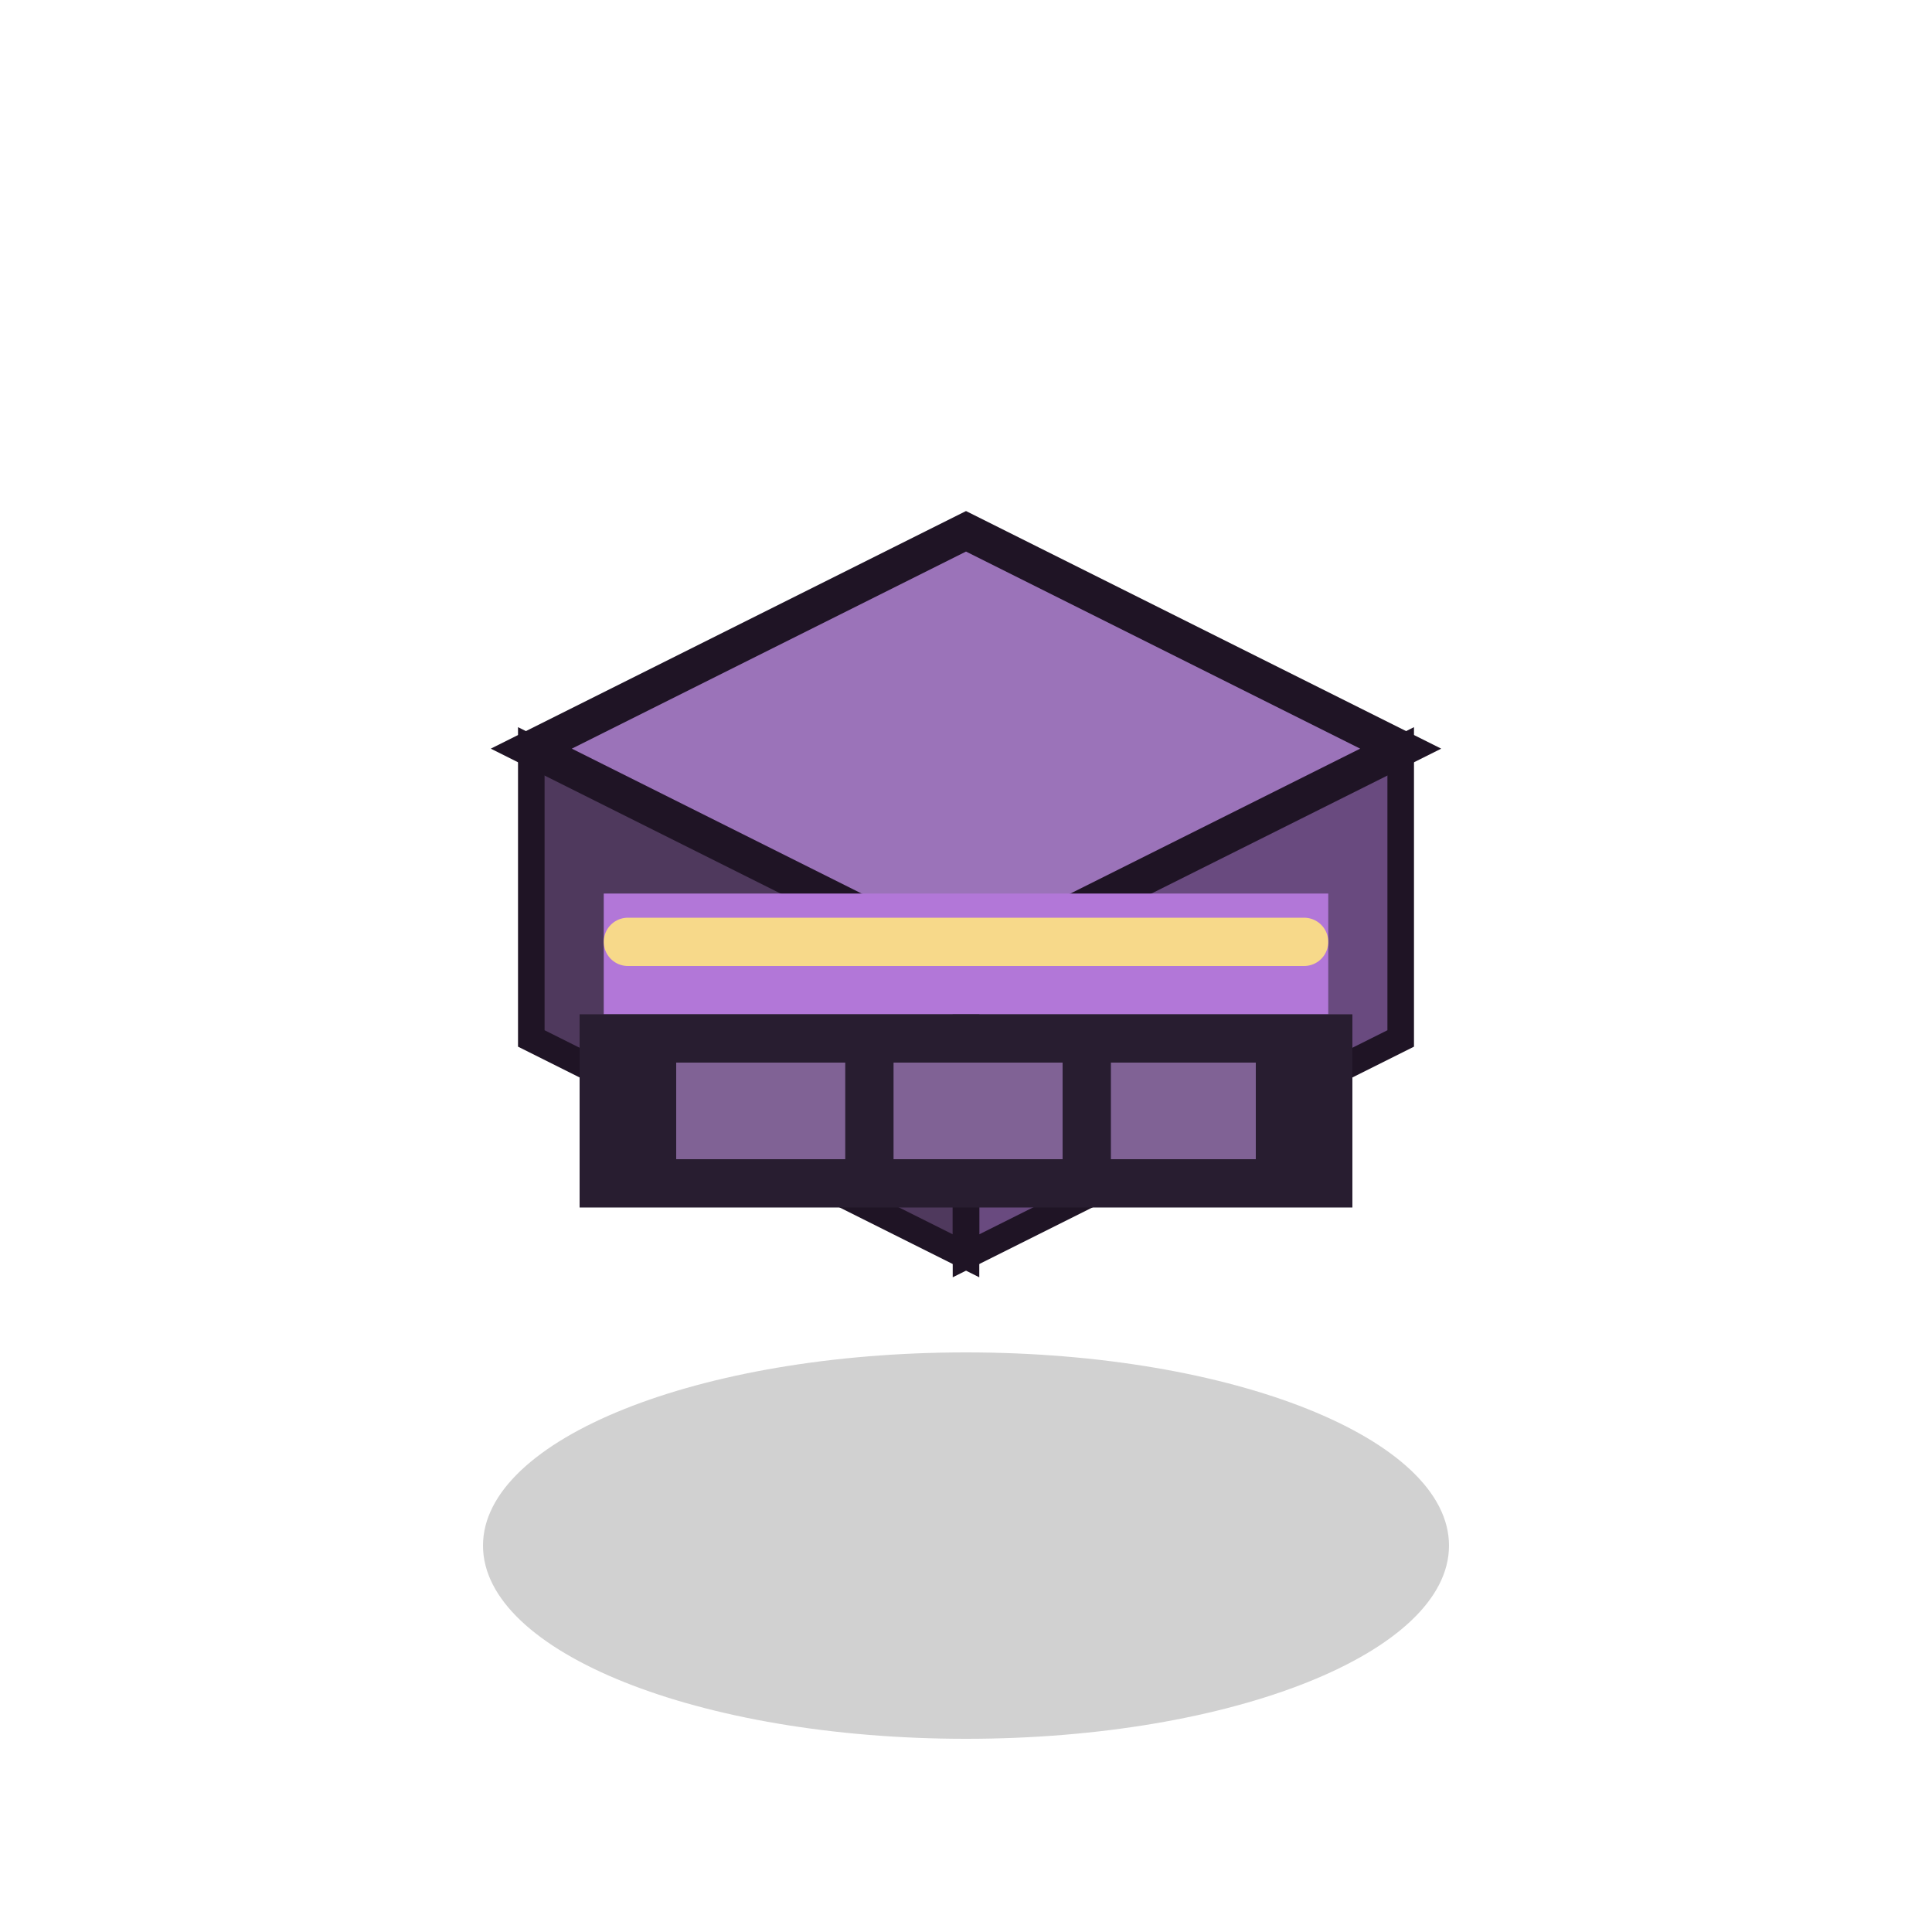
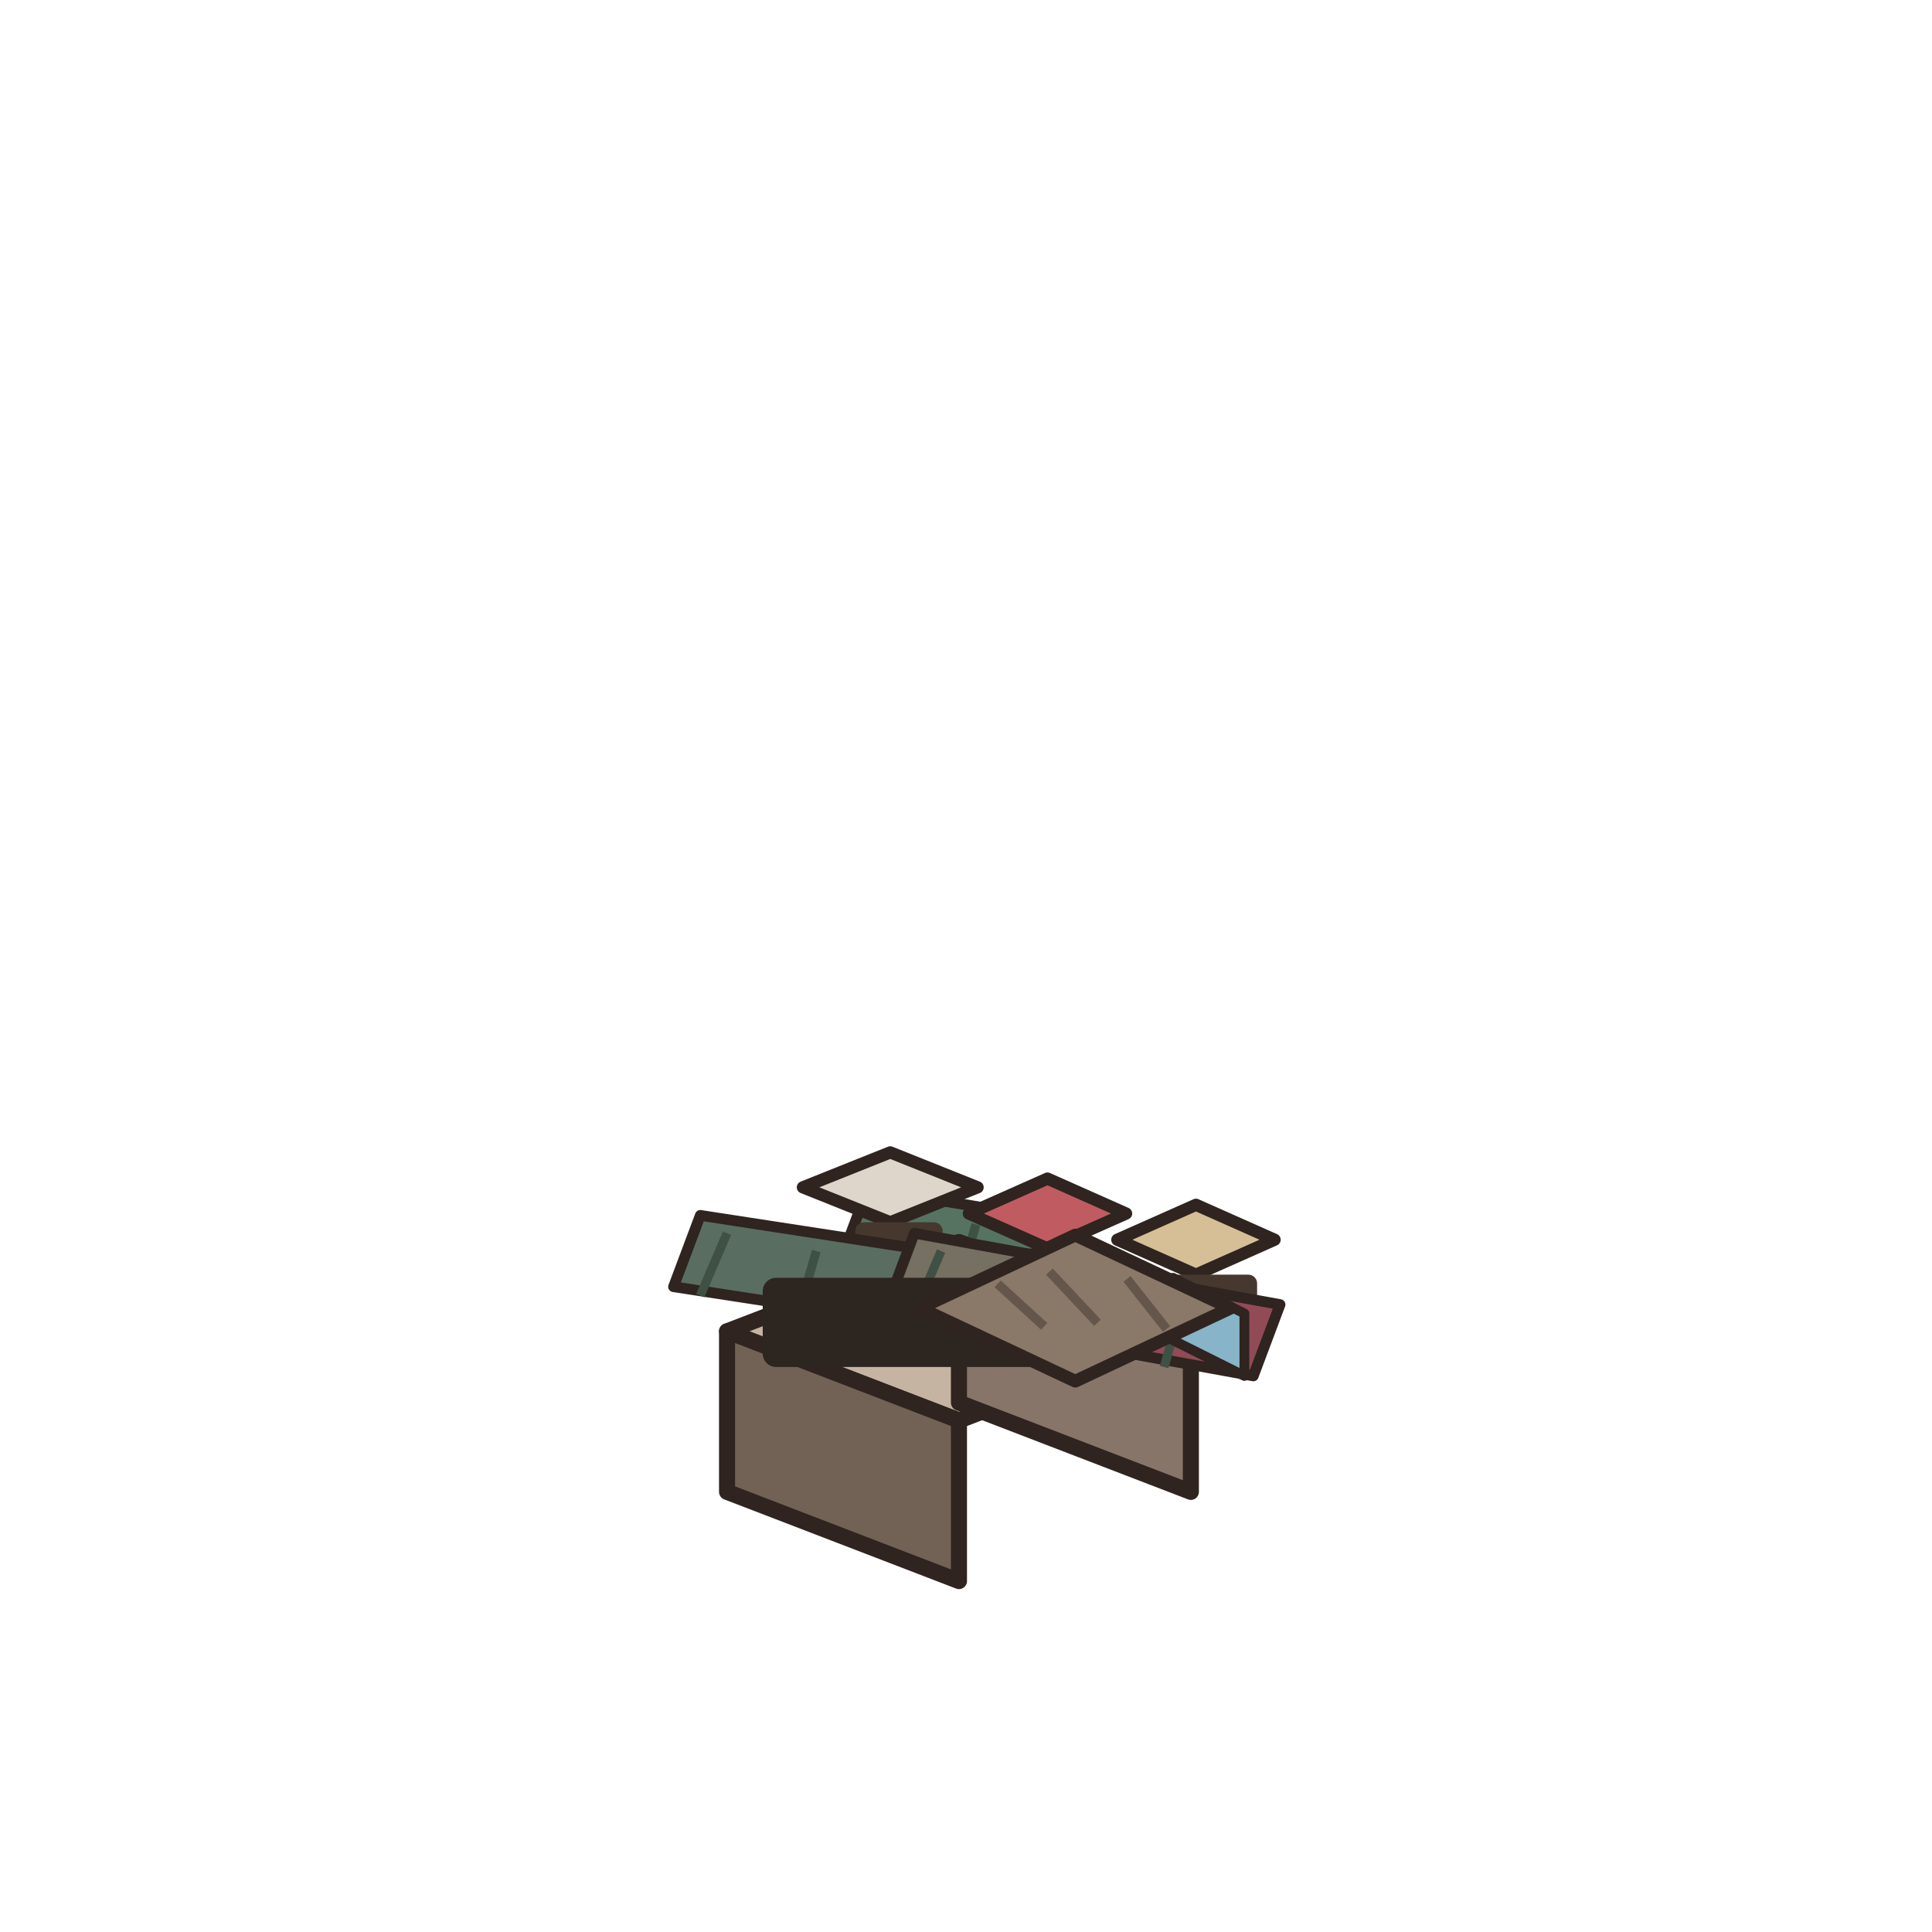
- <svg xmlns="http://www.w3.org/2000/svg" viewBox="0 0 160 160">
-   <ellipse cx="80" cy="128" rx="40" ry="16" fill="rgba(0,0,0,0.18)" />
-   <polygon points="44,62 80,80 80,104 44,86" fill="#4f395d" />
-   <polygon points="116,62 80,80 80,104 116,86" fill="#694a7f" />
-   <polygon points="80,44 116,62 80,80 44,62" fill="#9b73b9" />
-   <polygon points="80,44 116,62 80,80 44,62" fill="none" stroke="#1f1425" stroke-width="3" />
-   <polygon points="44,62 80,80 80,104 44,86" fill="none" stroke="#1f1425" stroke-width="2.2" />
-   <polygon points="116,62 80,80 80,104 116,86" fill="none" stroke="#1f1425" stroke-width="2.2" />
-   <rect x="50" y="74" width="60" height="10" fill="#b277d8" />
-   <rect x="48" y="84" width="64" height="16" fill="#281d30" />
-   <rect x="56" y="88" width="14" height="8" fill="#806295" />
-   <rect x="74" y="88" width="14" height="8" fill="#806295" />
-   <rect x="92" y="88" width="12" height="8" fill="#806295" />
-   <path d="M52 78 L108 78" stroke="#f7d98a" stroke-width="4" stroke-linecap="round" stroke-linejoin="round" fill="none" />
+ <svg xmlns="http://www.w3.org/2000/svg" viewBox="0 0 160 160" fill="none">
+   <g id="market-clandestino mercado-negro-asset" data-asset-type="market-clandestino mercado-negro" data-category="market" data-density="medium-low">
+     <g transform="translate(10 21.67) scale(0.7292)" id="market-clandestino mercado-negro-render-root">
+       <g id="placement-awning-3" transform="translate(3 5) scale(1.023)" data-module-id="awning" data-node-id="awning-3" data-layer="midground">
+         <g>
+           <polygon points="80,98 104,102 101,110 77,106" fill="#567362" stroke="#2f241f" stroke-width="1.2" stroke-linejoin="round" />
+           <line x1="83" y1="100" x2="80" y2="107" stroke="#3f5144" stroke-width="1" />
+           <line x1="92" y1="102" x2="90" y2="109" stroke="#3f5144" stroke-width="1" />
+         </g>
+       </g>
+       <g id="placement-market-stall-row-2" transform="translate(12 -3) scale(0.992)" data-module-id="market-stall-row" data-node-id="market-stall-row-2" data-layer="foreground">
+         <polygon points="76,105 86,109 76,113 66,109" fill="#ded6ca" stroke="#2f241f" stroke-width="1.4" stroke-linejoin="round" />
+         <polygon points="94,108 103,112 94,116 85,112" fill="#c05c61" stroke="#2f241f" stroke-width="1.4" stroke-linejoin="round" />
+         <polygon points="111,111 120,115 111,119 102,115" fill="#d6bf96" stroke="#2f241f" stroke-width="1.4" stroke-linejoin="round" />
+         <rect x="72" y="113" width="10" height="7" fill="#47382f" rx="1" />
+         <rect x="90" y="116" width="10" height="7" fill="#47382f" rx="1" />
+         <rect x="108" y="119" width="10" height="7" fill="#47382f" rx="1" />
+       </g>
+       <g id="placement-market-core-1" transform="translate(2 6) scale(1.013)" data-module-id="market-core" data-node-id="market-core-1" data-layer="foreground">
+         <g>
+           <polygon points="92,104 118,114 92,124 66,114" fill="#c6b4a3" stroke="#2f241f" stroke-width="1.8" stroke-linejoin="round" />
+           <polygon points="66,114 92,124 92,142 66,132" fill="#726256" stroke="#2f241f" stroke-width="1.8" stroke-linejoin="round" />
+           <polygon points="92,104 118,114 118,132 92,122" fill="#87756a" stroke="#2f241f" stroke-width="1.8" stroke-linejoin="round" />
+         </g>
+         <g>
+           <polygon points="63,101 89,105 86,113 60,109" fill="#5a6d61" stroke="#2f241f" stroke-width="1.2" stroke-linejoin="round" />
+           <line x1="66" y1="103" x2="63" y2="110" stroke="#3f5144" stroke-width="1" />
+           <line x1="76" y1="105" x2="74" y2="112" stroke="#3f5144" stroke-width="1" />
+         </g>
+         <g>
+           <polygon points="87,103 109,107 106,115 84,111" fill="#767062" stroke="#2f241f" stroke-width="1.2" stroke-linejoin="round" />
+           <line x1="90" y1="105" x2="87" y2="112" stroke="#3f5144" stroke-width="1" />
+           <line x1="98" y1="107" x2="96" y2="114" stroke="#3f5144" stroke-width="1" />
+         </g>
+         <g>
+           <polygon points="106,107 128,111 125,119 103,115" fill="#904b57" stroke="#2f241f" stroke-width="1.2" stroke-linejoin="round" />
+           <line x1="109" y1="109" x2="106" y2="116" stroke="#3f5144" stroke-width="1" />
+           <line x1="117" y1="111" x2="115" y2="118" stroke="#3f5144" stroke-width="1" />
+         </g>
+         <rect x="70" y="108" width="40" height="10" fill="#2d2520" rx="1.5" />
+         <polygon points="116,108 124,112 124,119 116,115" fill="#87b4c9" stroke="#2f241f" stroke-width="1.1" stroke-linejoin="round" />
+       </g>
+       <g id="placement-corrugated-roof-4" transform="translate(13 11) scale(1.037)" data-module-id="corrugated-roof" data-node-id="corrugated-roof-4" data-layer="overlay">
+         <g>
+           <polygon points="92,96 109,104 92,112 75,104" fill="#8a7869" stroke="#2f241f" stroke-width="1.4" stroke-linejoin="round" />
+           <line x1="83.5" y1="101.333" x2="88.6" y2="106" stroke="#65564b" stroke-width="1" />
+           <line x1="89.167" y1="100" x2="94.429" y2="105.6" stroke="#65564b" stroke-width="1" />
+           <line x1="97.667" y1="100.8" x2="102" y2="106.286" stroke="#65564b" stroke-width="1" />
+         </g>
+       </g>
+     </g>
+   </g>
</svg>
